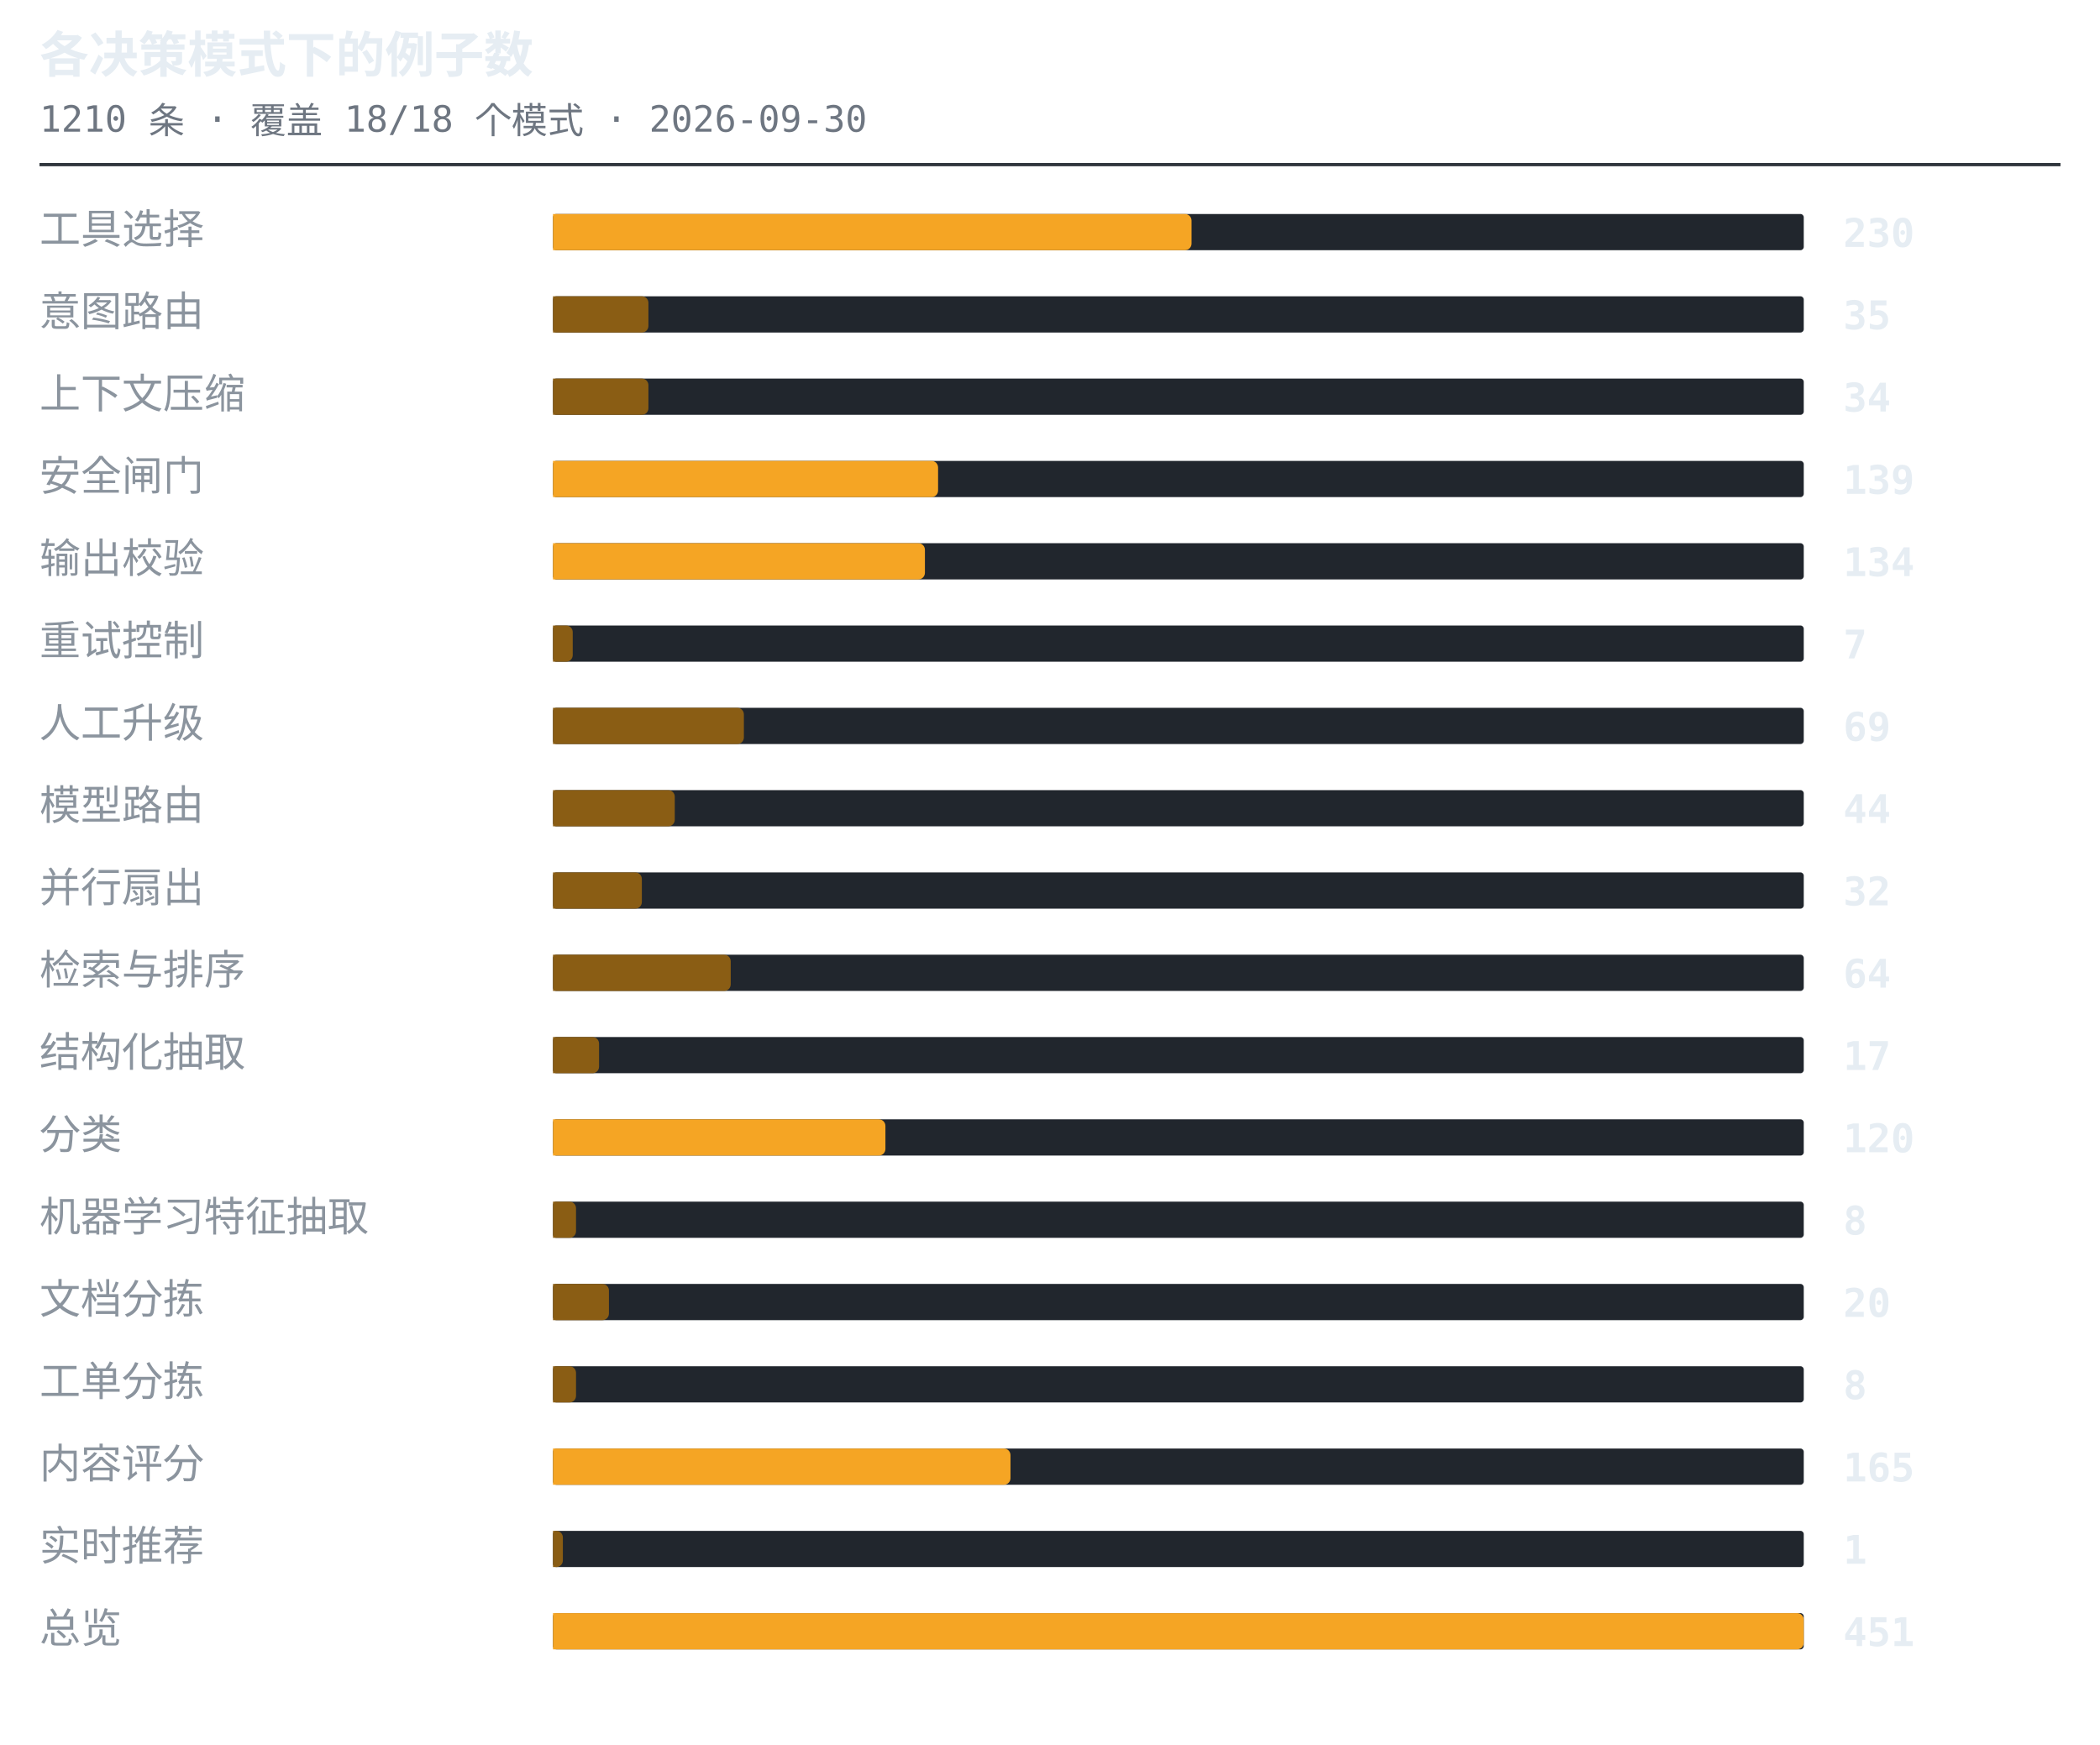
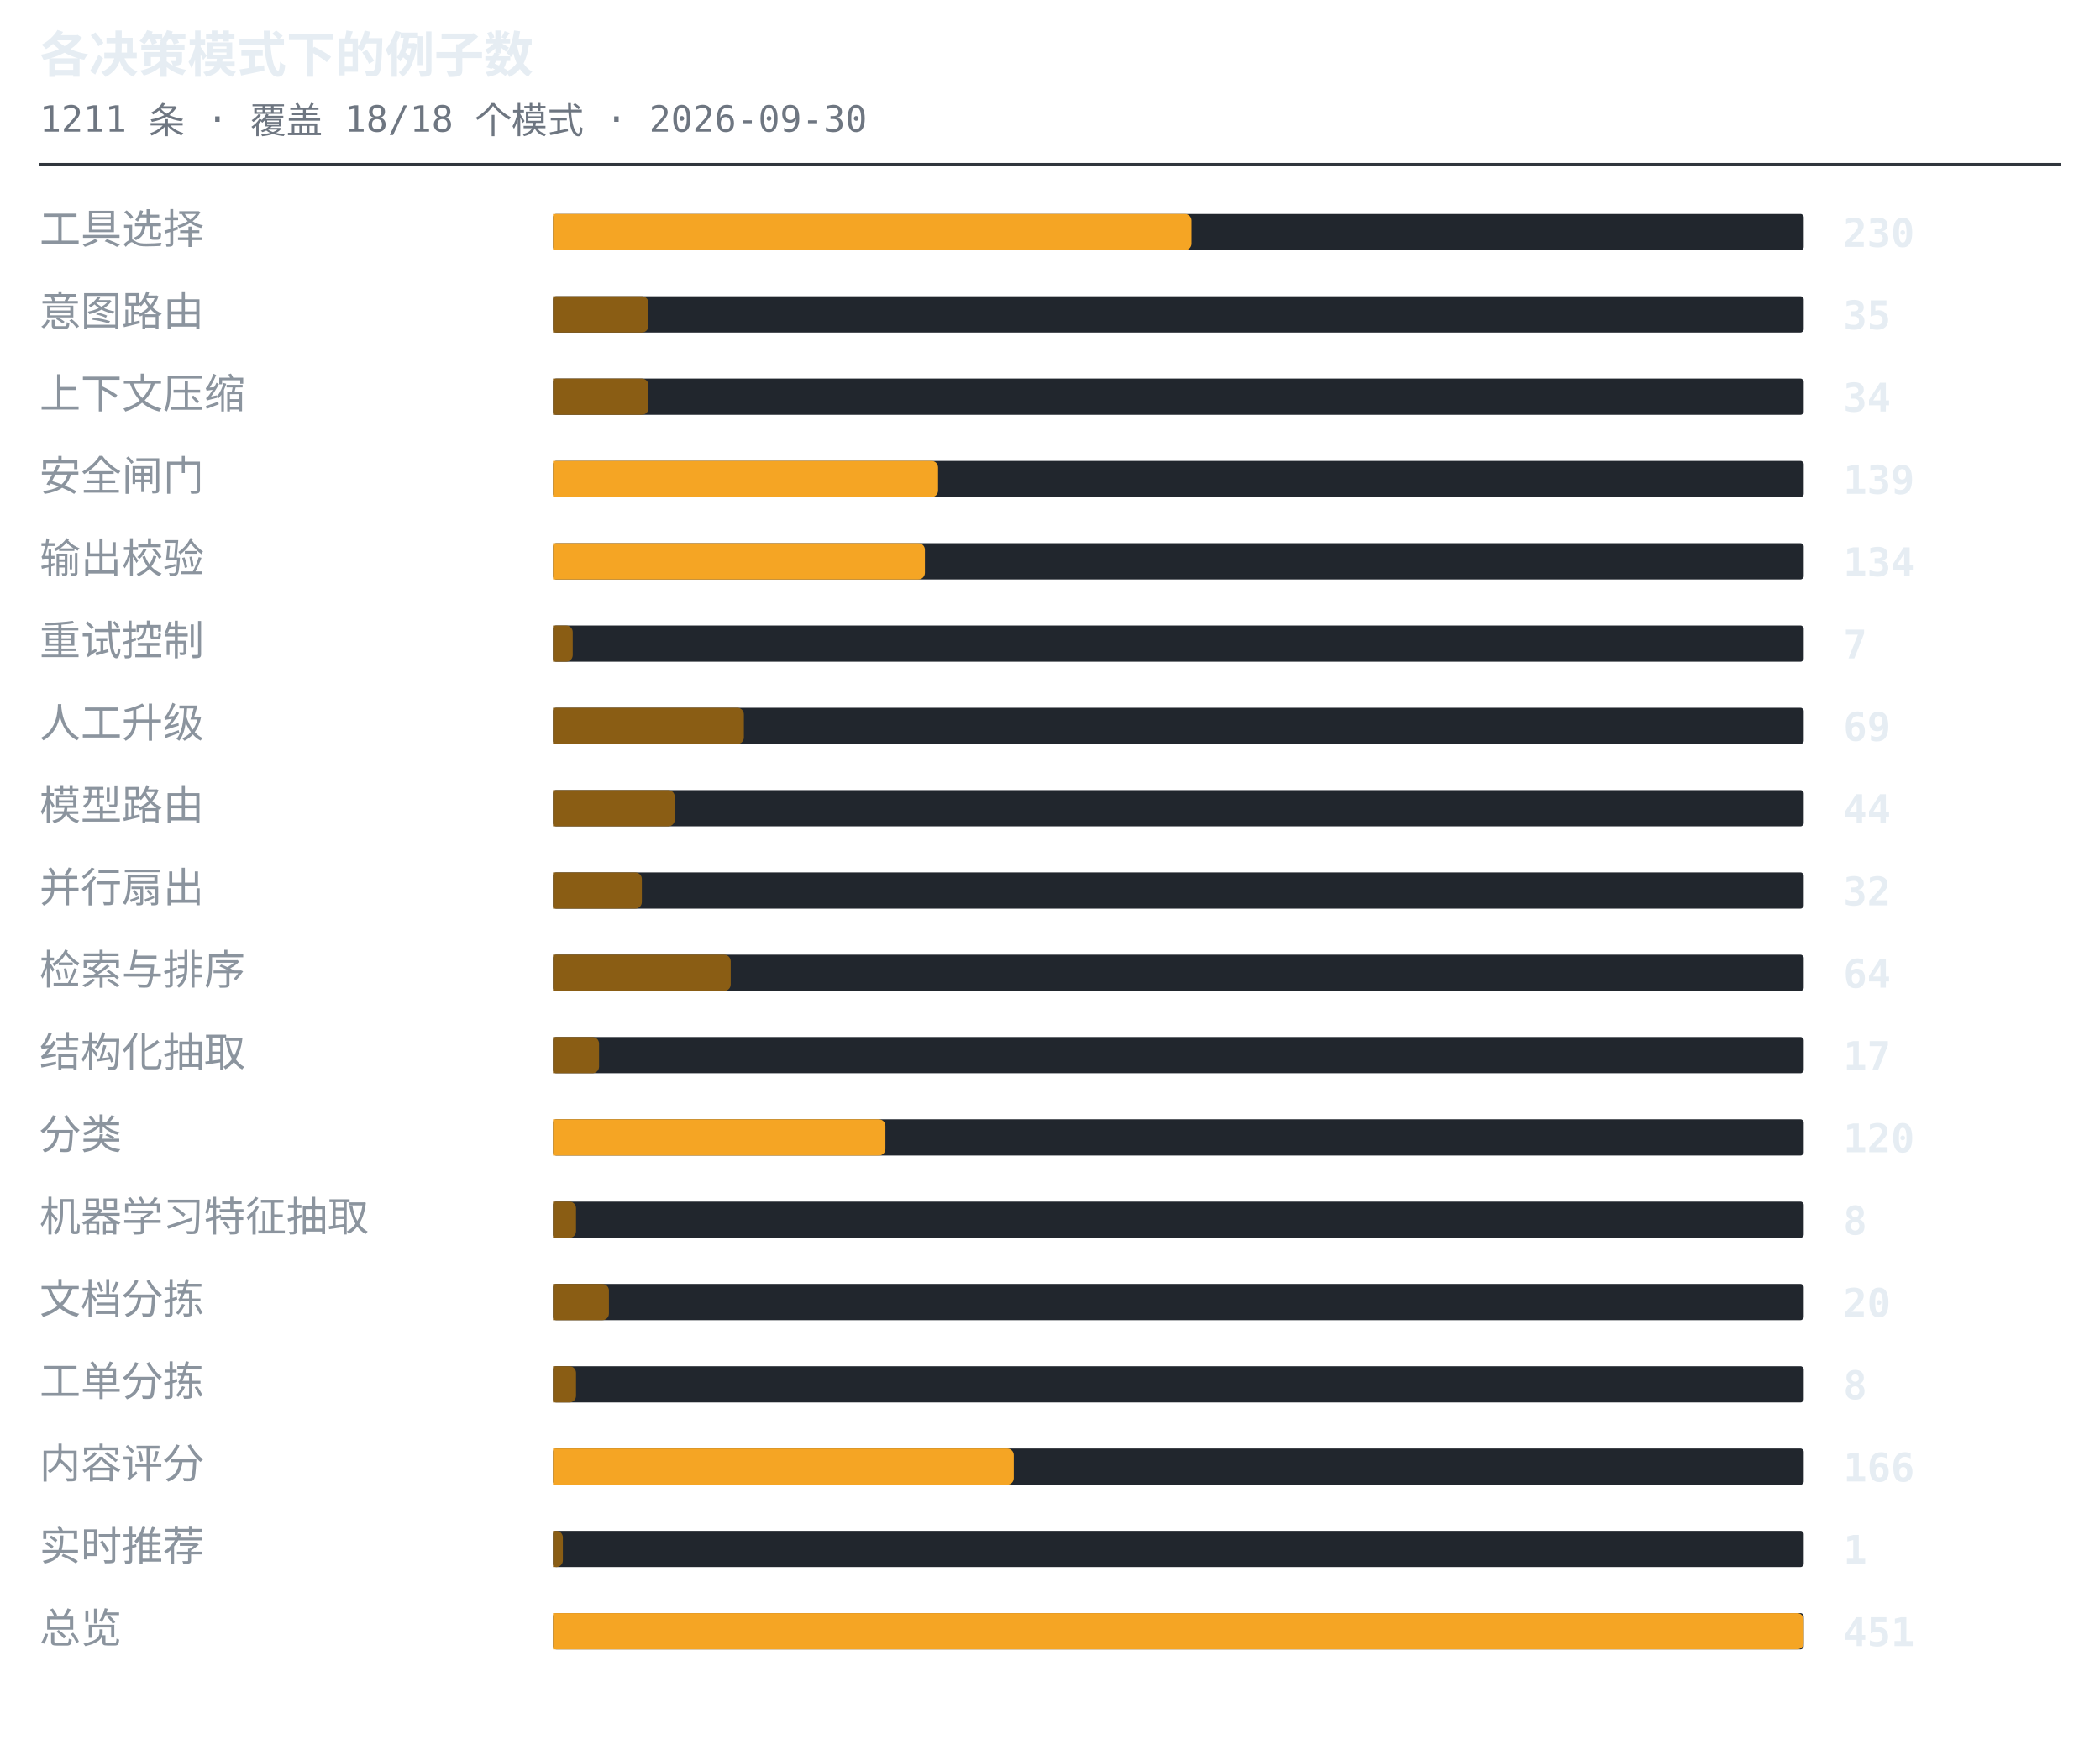
<svg xmlns="http://www.w3.org/2000/svg" width="638" height="530" viewBox="0 0 638 530" role="img" aria-label="各决策模式下的例子数">
  <style>.t{font:600 15px ui-monospace,SFMono-Regular,'SF Mono',Menlo,Consolas,monospace;fill:#e6edf3}.s{font:11px ui-monospace,SFMono-Regular,'SF Mono',Menlo,Consolas,monospace;fill:#6e7681}.l{font:12.5px -apple-system,BlinkMacSystemFont,'Segoe UI',Helvetica,Arial,sans-serif;fill:#8b949e}.n{font:600 12px ui-monospace,SFMono-Regular,'SF Mono',Menlo,Consolas,monospace;fill:#e6edf3}.g{font:italic 11px -apple-system,BlinkMacSystemFont,'Segoe UI',Helvetica,Arial,sans-serif;fill:#6e7681}</style>
  <text x="12" y="22" class="t">各决策模式下的例子数</text>
-   <text x="12" y="40" class="s">1210 条 · 覆盖 18/18 个模式 · 2026-09-30</text>
+   <text x="12" y="40" class="s">1211 条 · 覆盖 18/18 个模式 · 2026-09-30</text>
  <line x1="12" y1="50" x2="626" y2="50" stroke="#30363d" stroke-width="1" />
  <text x="12" y="74" class="l">工具选择</text>
  <rect x="168" y="65" width="380" height="11" rx="1" fill="#21262d" />
  <path d="M168 65h192a2 2 0 0 1 2 2v7a2 2 0 0 1-2 2h-192z" fill="#f5a524" />
  <text x="560" y="75" class="n">230</text>
  <text x="12" y="99" class="l">意图路由</text>
  <rect x="168" y="90" width="380" height="11" rx="1" fill="#21262d" />
  <path d="M168 90h27a2 2 0 0 1 2 2v7a2 2 0 0 1-2 2h-27z" fill="#8a5d14" />
  <text x="560" y="100" class="n">35</text>
  <text x="12" y="124" class="l">上下文压缩</text>
  <rect x="168" y="115" width="380" height="11" rx="1" fill="#21262d" />
  <path d="M168 115h27a2 2 0 0 1 2 2v7a2 2 0 0 1-2 2h-27z" fill="#8a5d14" />
  <text x="560" y="125" class="n">34</text>
  <text x="12" y="149" class="l">安全闸门</text>
  <rect x="168" y="140" width="380" height="11" rx="1" fill="#21262d" />
  <path d="M168 140h115a2 2 0 0 1 2 2v7a2 2 0 0 1-2 2h-115z" fill="#f5a524" />
  <text x="560" y="150" class="n">139</text>
  <text x="12" y="174" class="l">输出校验</text>
  <rect x="168" y="165" width="380" height="11" rx="1" fill="#21262d" />
  <path d="M168 165h111a2 2 0 0 1 2 2v7a2 2 0 0 1-2 2h-111z" fill="#f5a524" />
  <text x="560" y="175" class="n">134</text>
  <text x="12" y="199" class="l">重试控制</text>
  <rect x="168" y="190" width="380" height="11" rx="1" fill="#21262d" />
  <path d="M168 190h4a2 2 0 0 1 2 2v7a2 2 0 0 1-2 2h-4z" fill="#8a5d14" />
  <text x="560" y="200" class="n">7</text>
  <text x="12" y="224" class="l">人工升级</text>
  <rect x="168" y="215" width="380" height="11" rx="1" fill="#21262d" />
  <path d="M168 215h56a2 2 0 0 1 2 2v7a2 2 0 0 1-2 2h-56z" fill="#8a5d14" />
  <text x="560" y="225" class="n">69</text>
  <text x="12" y="249" class="l">模型路由</text>
  <rect x="168" y="240" width="380" height="11" rx="1" fill="#21262d" />
  <path d="M168 240h35a2 2 0 0 1 2 2v7a2 2 0 0 1-2 2h-35z" fill="#8a5d14" />
  <text x="560" y="250" class="n">44</text>
  <text x="12" y="274" class="l">并行扇出</text>
  <rect x="168" y="265" width="380" height="11" rx="1" fill="#21262d" />
  <path d="M168 265h25a2 2 0 0 1 2 2v7a2 2 0 0 1-2 2h-25z" fill="#8a5d14" />
  <text x="560" y="275" class="n">32</text>
  <text x="12" y="299" class="l">检索与排序</text>
  <rect x="168" y="290" width="380" height="11" rx="1" fill="#21262d" />
  <path d="M168 290h52a2 2 0 0 1 2 2v7a2 2 0 0 1-2 2h-52z" fill="#8a5d14" />
  <text x="560" y="300" class="n">64</text>
  <text x="12" y="324" class="l">结构化抽取</text>
  <rect x="168" y="315" width="380" height="11" rx="1" fill="#21262d" />
  <path d="M168 315h12a2 2 0 0 1 2 2v7a2 2 0 0 1-2 2h-12z" fill="#8a5d14" />
  <text x="560" y="325" class="n">17</text>
  <text x="12" y="349" class="l">分类</text>
  <rect x="168" y="340" width="380" height="11" rx="1" fill="#21262d" />
  <path d="M168 340h99a2 2 0 0 1 2 2v7a2 2 0 0 1-2 2h-99z" fill="#f5a524" />
  <text x="560" y="350" class="n">120</text>
  <text x="12" y="374" class="l">机器学习特征抽取</text>
  <rect x="168" y="365" width="380" height="11" rx="1" fill="#21262d" />
  <path d="M168 365h5a2 2 0 0 1 2 2v7a2 2 0 0 1-2 2h-5z" fill="#8a5d14" />
  <text x="560" y="375" class="n">8</text>
  <text x="12" y="399" class="l">文档分拣</text>
  <rect x="168" y="390" width="380" height="11" rx="1" fill="#21262d" />
  <path d="M168 390h15a2 2 0 0 1 2 2v7a2 2 0 0 1-2 2h-15z" fill="#8a5d14" />
  <text x="560" y="400" class="n">20</text>
  <text x="12" y="424" class="l">工单分拣</text>
  <rect x="168" y="415" width="380" height="11" rx="1" fill="#21262d" />
  <path d="M168 415h5a2 2 0 0 1 2 2v7a2 2 0 0 1-2 2h-5z" fill="#8a5d14" />
  <text x="560" y="425" class="n">8</text>
  <text x="12" y="449" class="l">内容评分</text>
  <rect x="168" y="440" width="380" height="11" rx="1" fill="#21262d" />
-   <path d="M168 440h137a2 2 0 0 1 2 2v7a2 2 0 0 1-2 2h-137z" fill="#f5a524" />
-   <text x="560" y="450" class="n">165</text>
+   <path d="M168 440h138a2 2 0 0 1 2 2v7a2 2 0 0 1-2 2h-138z" fill="#f5a524" />
+   <text x="560" y="450" class="n">166</text>
  <text x="12" y="474" class="l">实时推荐</text>
  <rect x="168" y="465" width="380" height="11" rx="1" fill="#21262d" />
  <path d="M168 465h1a2 2 0 0 1 2 2v7a2 2 0 0 1-2 2h-1z" fill="#8a5d14" />
  <text x="560" y="475" class="n">1</text>
  <text x="12" y="499" class="l">总览</text>
  <rect x="168" y="490" width="380" height="11" rx="1" fill="#21262d" />
  <path d="M168 490h378a2 2 0 0 1 2 2v7a2 2 0 0 1-2 2h-378z" fill="#f5a524" />
  <text x="560" y="500" class="n">451</text>
</svg>
